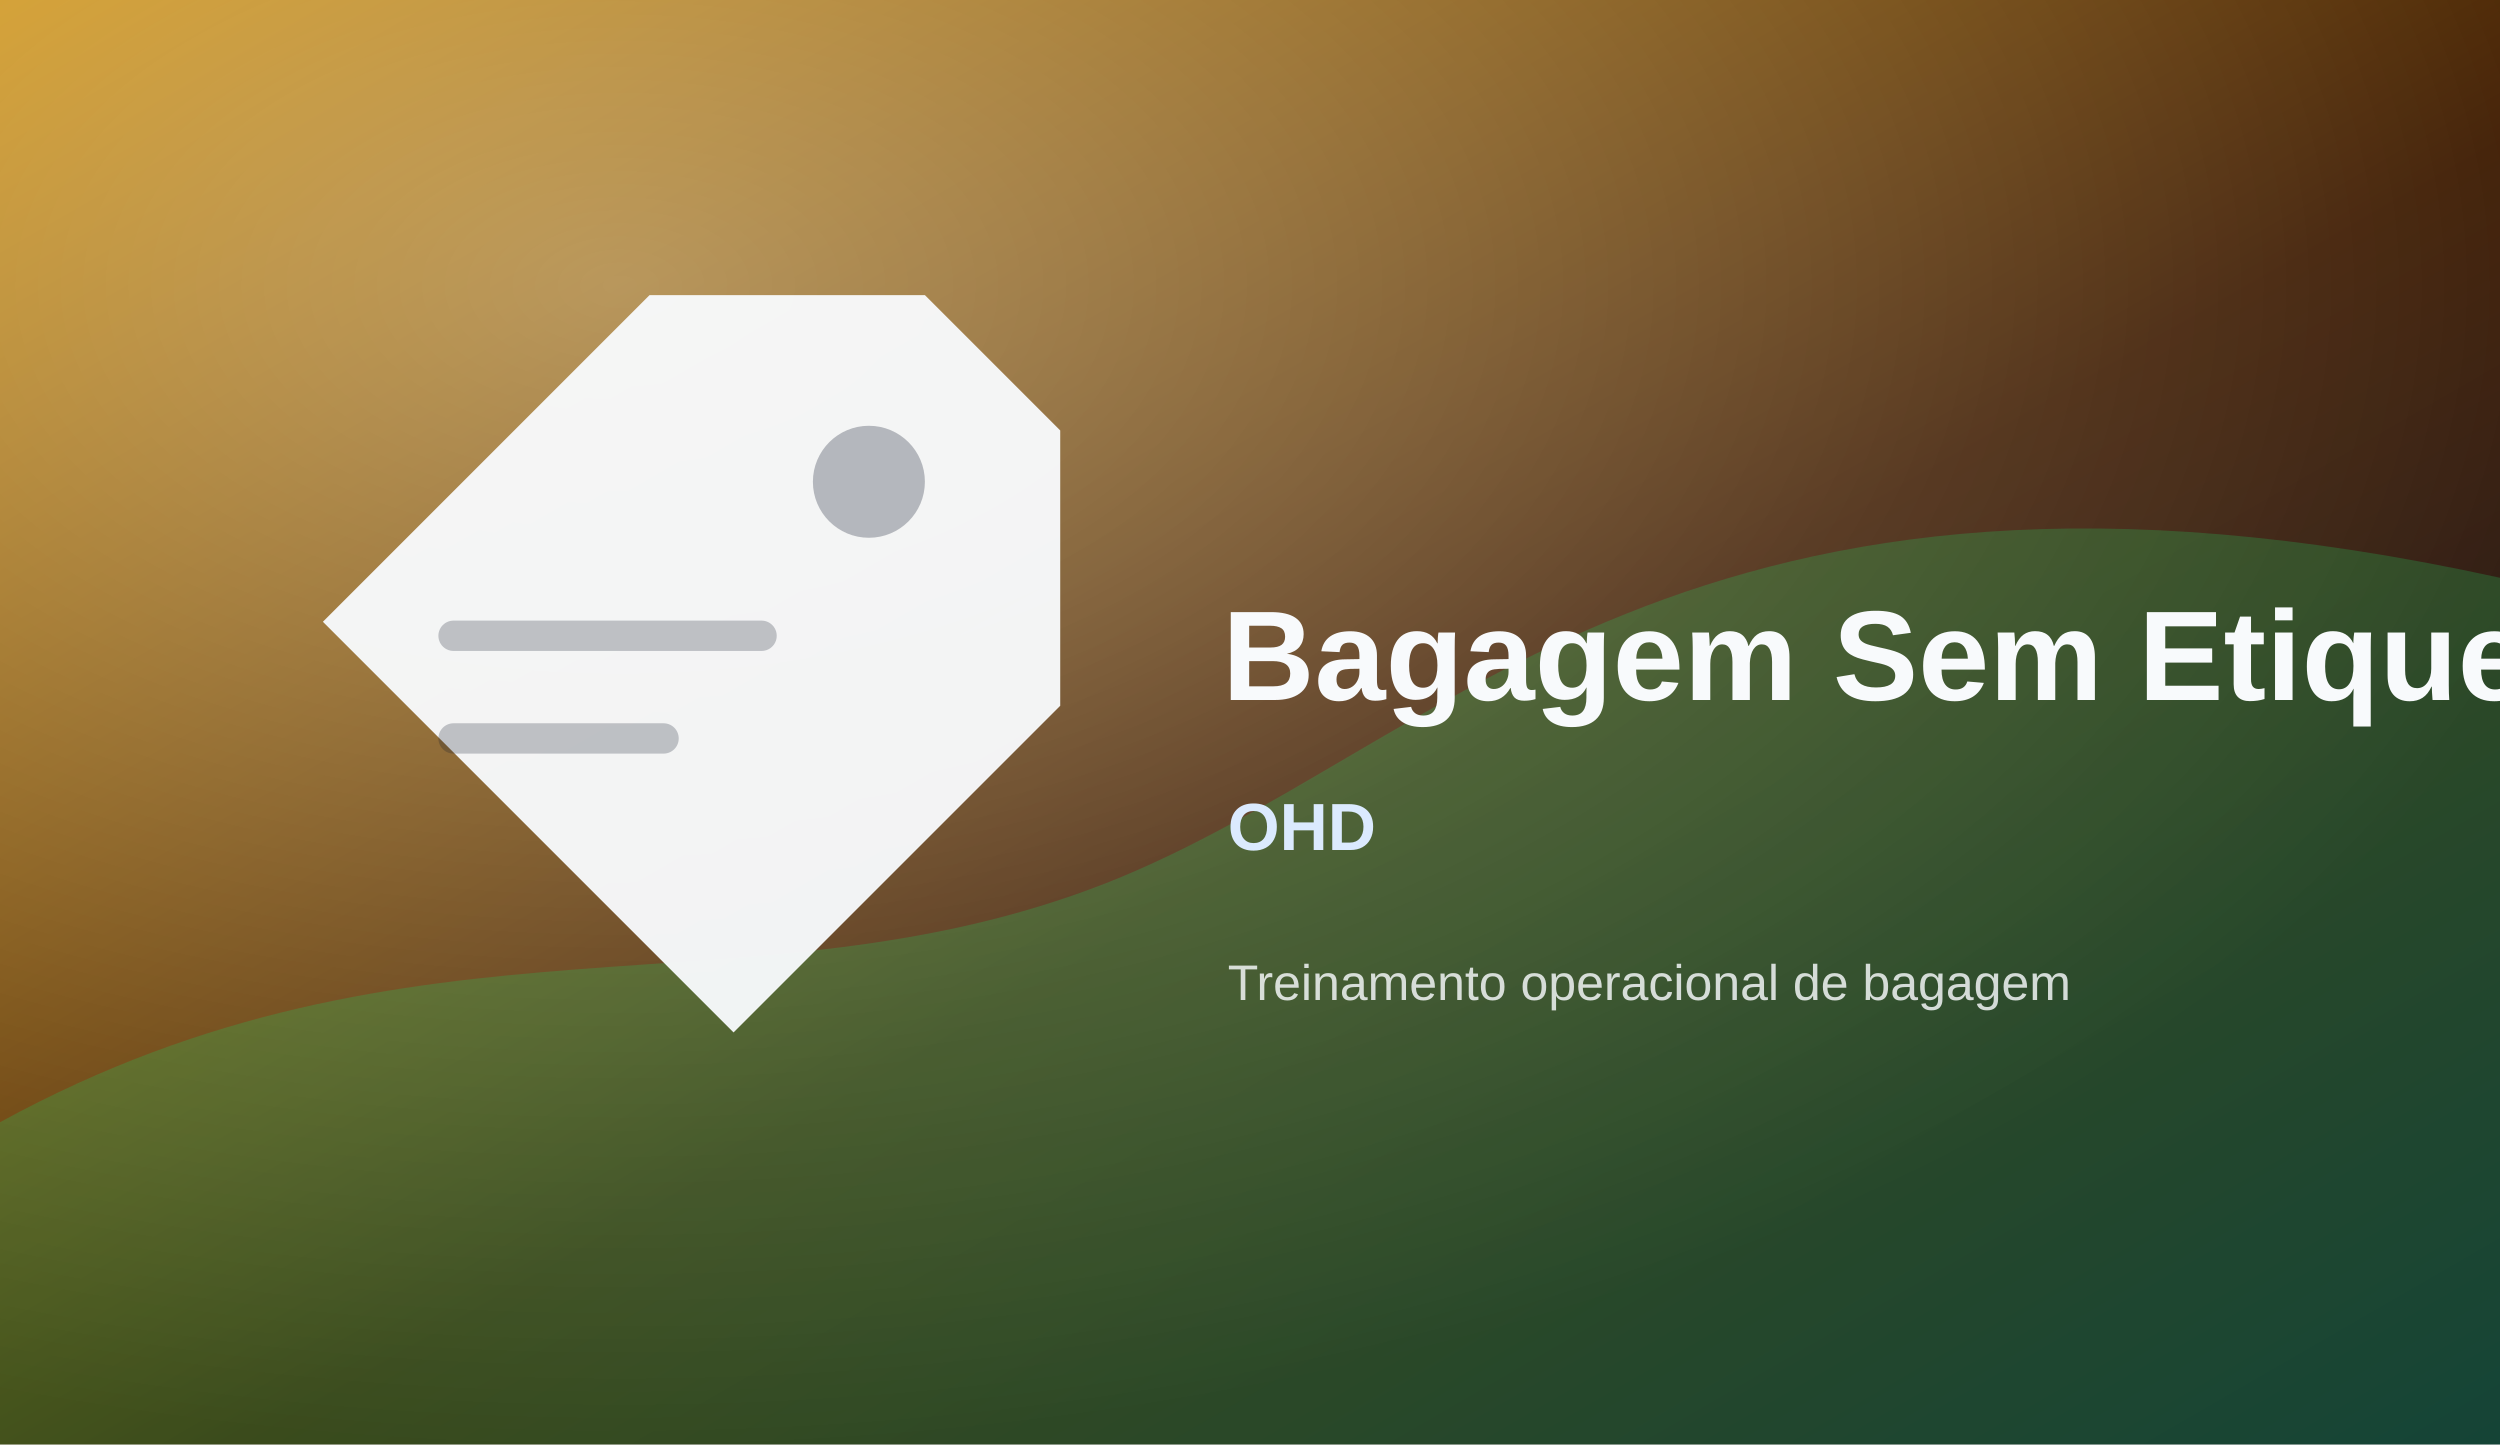
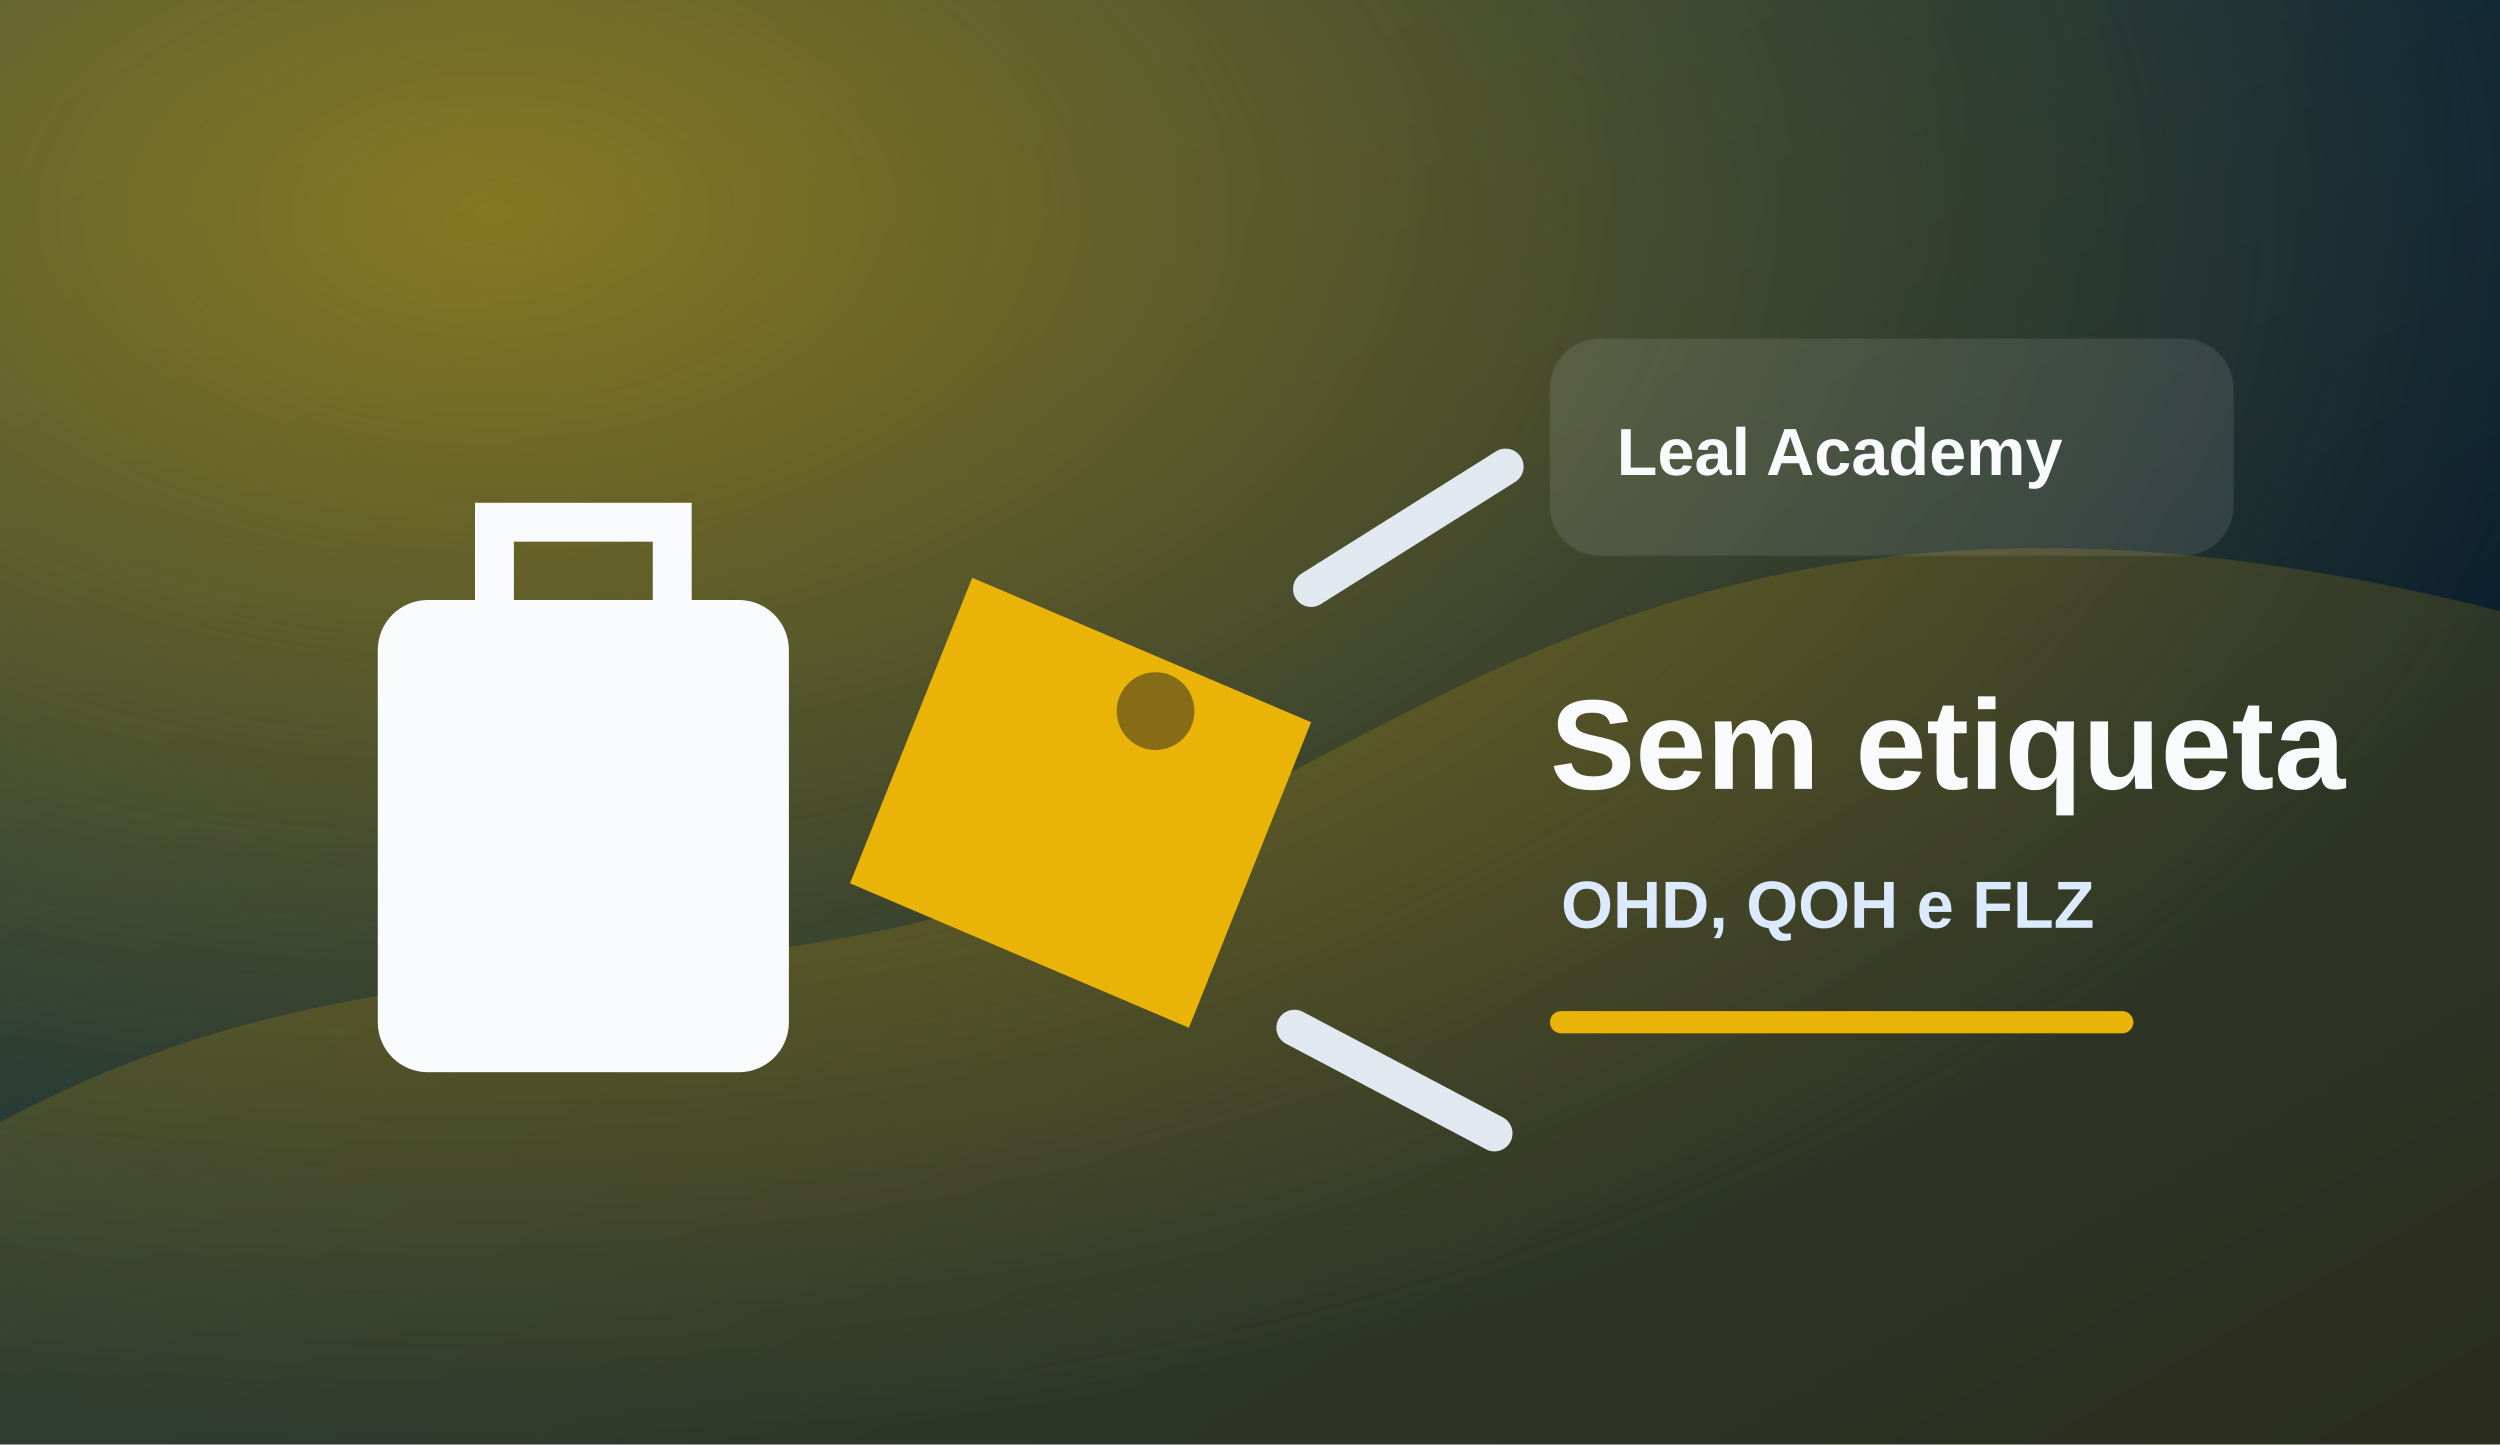
- <svg xmlns="http://www.w3.org/2000/svg" width="900" height="520" viewBox="0 0 900 520" role="img" aria-label="Bagagem Sem Etiqueta e Sobrante - OHD">
+ <svg xmlns="http://www.w3.org/2000/svg" width="900" height="520" viewBox="0 0 900 520" role="img" aria-label="Sem etiqueta">
  <defs>
-     <linearGradient id="g" x1="0" x2="1" y1="0" y2="1">
-       <stop offset="0" stop-color="#ca8a04" />
-       <stop offset=".55" stop-color="#422006" />
-       <stop offset="1" stop-color="#0f172a" />
+     <linearGradient id="bg" x1="0" x2="1" y1="0" y2="1">
+       <stop offset="0" stop-color="#0f3448" />
+       <stop offset=".55" stop-color="#0b2436" />
+       <stop offset="1" stop-color="#071421" />
    </linearGradient>
-     <radialGradient id="light" cx=".25" cy=".2" r=".8">
-       <stop offset="0" stop-color="#ffffff" stop-opacity=".35" />
-       <stop offset="1" stop-color="#ffffff" stop-opacity="0" />
+     <radialGradient id="halo" cx=".20" cy=".15" r=".85">
+       <stop offset="0" stop-color="#eab308" stop-opacity=".55" />
+       <stop offset="1" stop-color="#eab308" stop-opacity="0" />
    </radialGradient>
  </defs>
-   <rect width="900" height="520" fill="url(#g)" />
-   <rect width="900" height="520" fill="url(#light)" />
-   <path d="M0 404c150-82 270-36 398-86 122-48 210-174 502-110v312H0z" fill="#22c55e" opacity=".26" />
-   <g transform="translate(44 34) scale(.84)" fill="none" stroke-linecap="round" stroke-linejoin="round">
-     <path d="M86 226L226 86h118l58 58v118L262 402z" fill="#f8fafc" opacity=".96" />
-     <circle cx="320" cy="166" r="24" fill="#0f172a" opacity=".28" />
-     <path d="M142 232h132M142 276h90" stroke="#0f172a" stroke-width="13" opacity=".24" />
+   <rect width="900" height="520" fill="url(#bg)" />
+   <rect width="900" height="520" fill="url(#halo)" />
+   <path d="M0 404c138-74 250-38 384-88 132-50 232-168 516-96v300H0z" fill="#eab308" opacity=".16" />
+   <g transform="translate(42 38)">
+     <rect x="94" y="178" width="148" height="170" rx="18" fill="#f8fafc" />
+     <path d="M136 178v-28h64v28" stroke="#f8fafc" stroke-width="14" fill="none" />
+     <path d="M308 170l122 52-44 110-122-52z" fill="#eab308" />
+     <circle cx="374" cy="218" r="14" fill="#0f172a" opacity=".45" />
+     <path d="M430 174l70-44M424 332l72 38" stroke="#e2e8f0" stroke-width="13" stroke-linecap="round" />
  </g>
-   <text x="440" y="252" fill="#f8fafc" font-family="Segoe UI, Arial, sans-serif" font-size="46" font-weight="800">Bagagem Sem Etiqueta e Sobrante</text>
-   <text x="442" y="306" fill="#dbeafe" font-family="Segoe UI, Arial, sans-serif" font-size="24" font-weight="600">OHD</text>
-   <text x="442" y="360" fill="#f8fafc" opacity=".82" font-family="Segoe UI, Arial, sans-serif" font-size="18">Treinamento operacional de bagagem</text>
+   <rect x="558" y="122" width="246" height="78" rx="18" fill="#ffffff" opacity=".10" stroke="#ffffff" stroke-opacity=".22" />
+   <text x="582" y="171" fill="#f8fafc" font-family="Segoe UI, Arial, sans-serif" font-size="24" font-weight="800">Leal Academy</text>
+   <text x="558" y="284" fill="#f8fafc" font-family="Segoe UI, Arial, sans-serif" font-size="46" font-weight="900">Sem etiqueta</text>
+   <text x="562" y="334" fill="#dbeafe" font-family="Segoe UI, Arial, sans-serif" font-size="24" font-weight="700">OHD, QOH e FLZ</text>
+   <path d="M562 368h202" stroke="#eab308" stroke-width="8" stroke-linecap="round" />
</svg>
